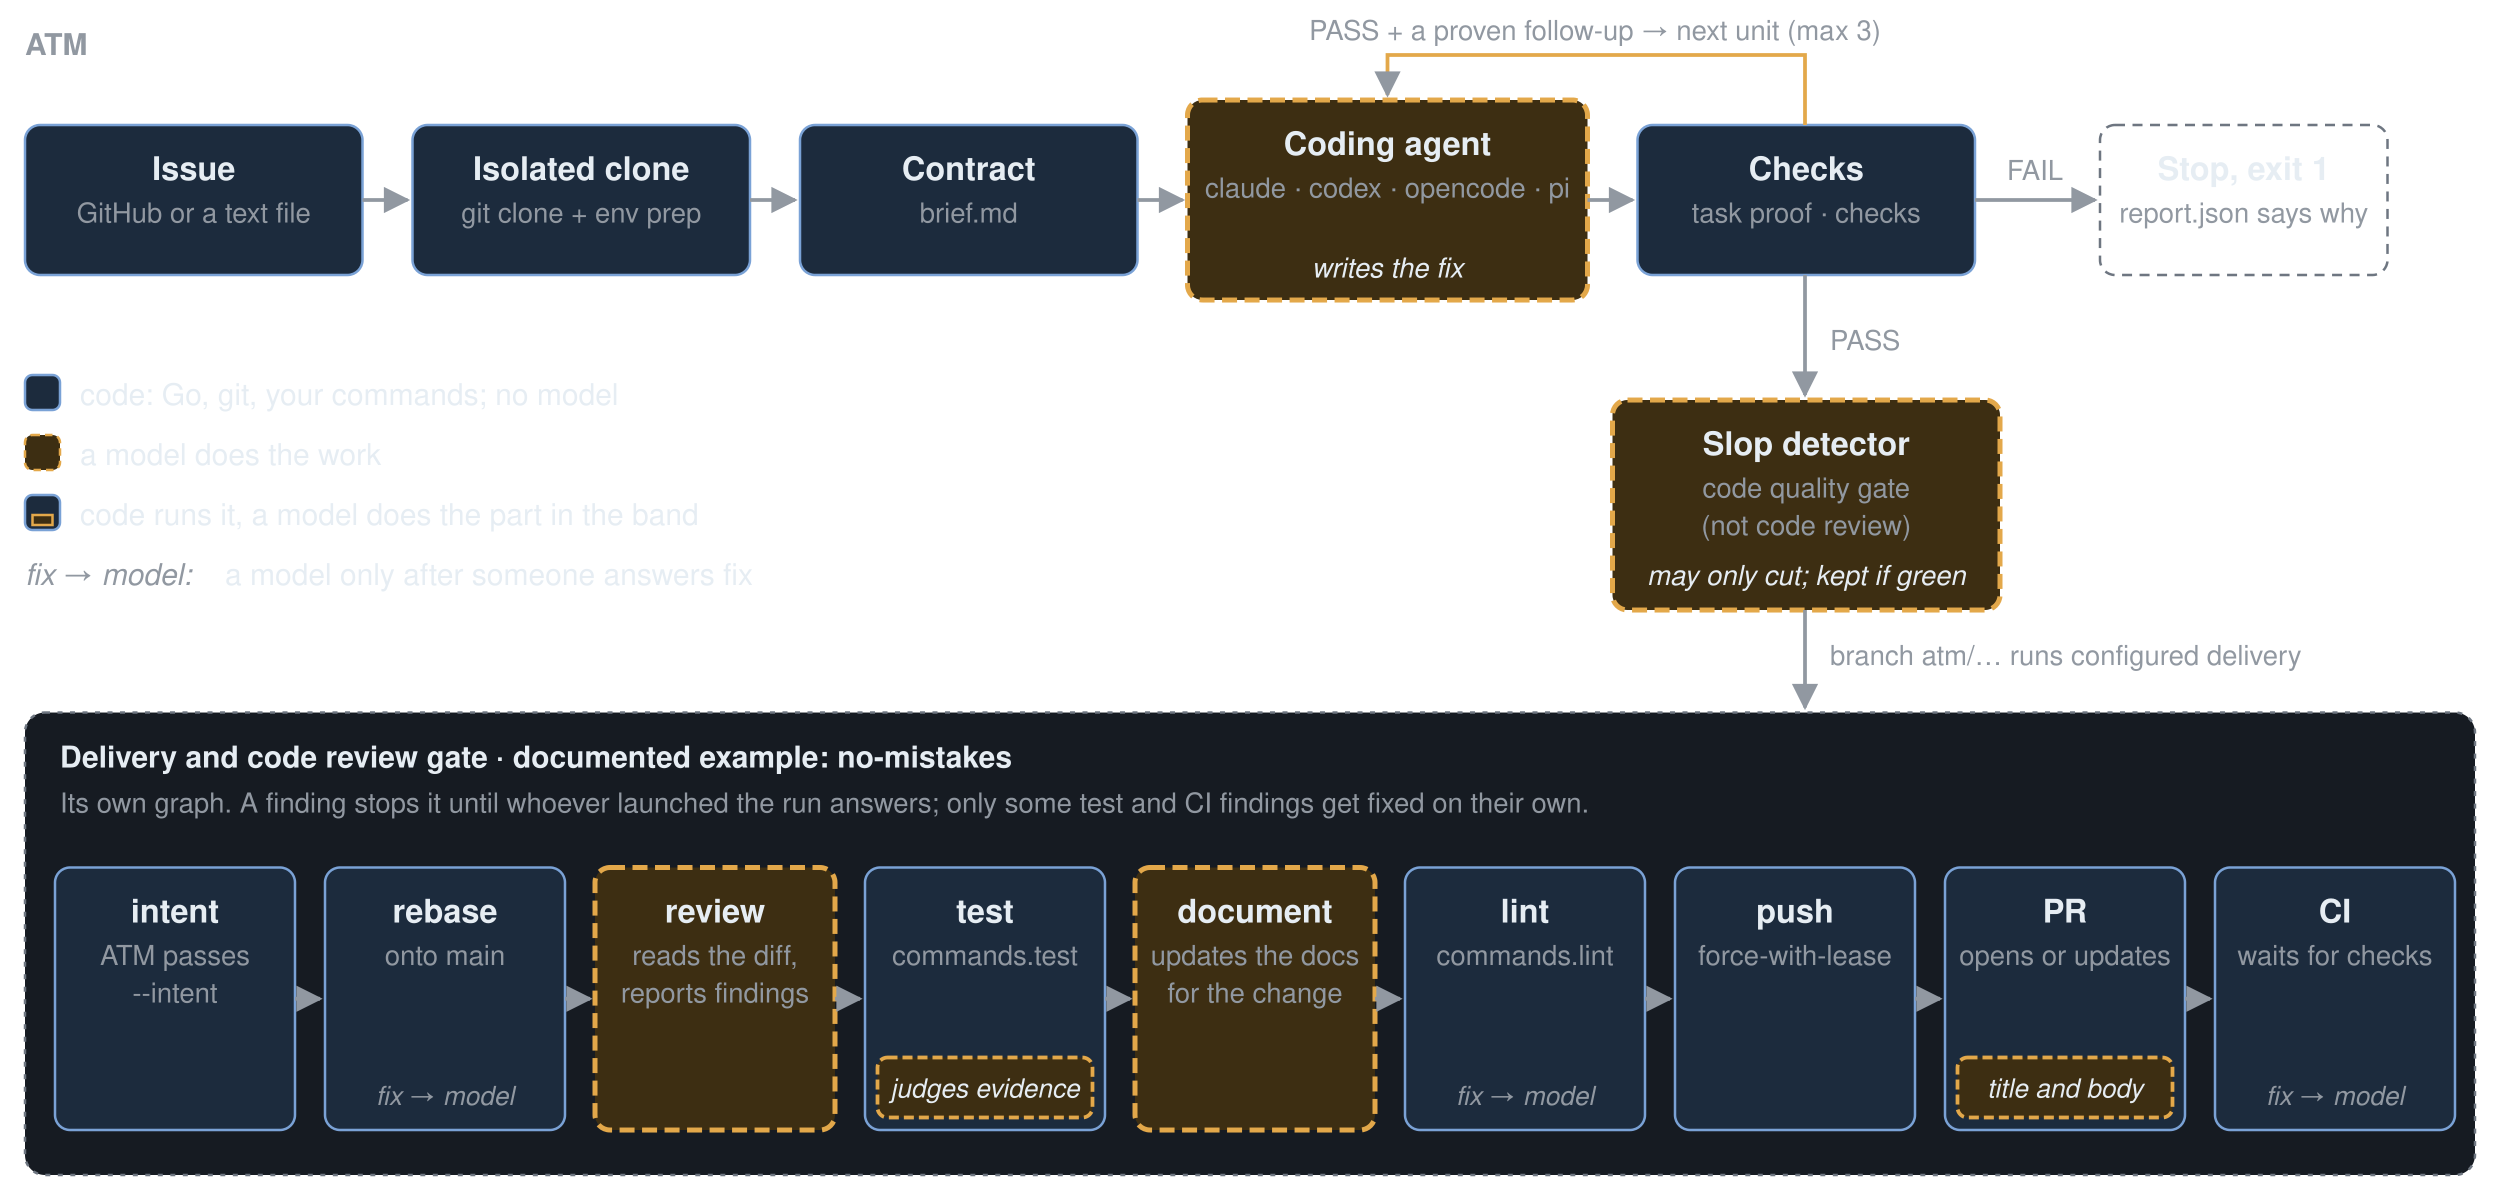
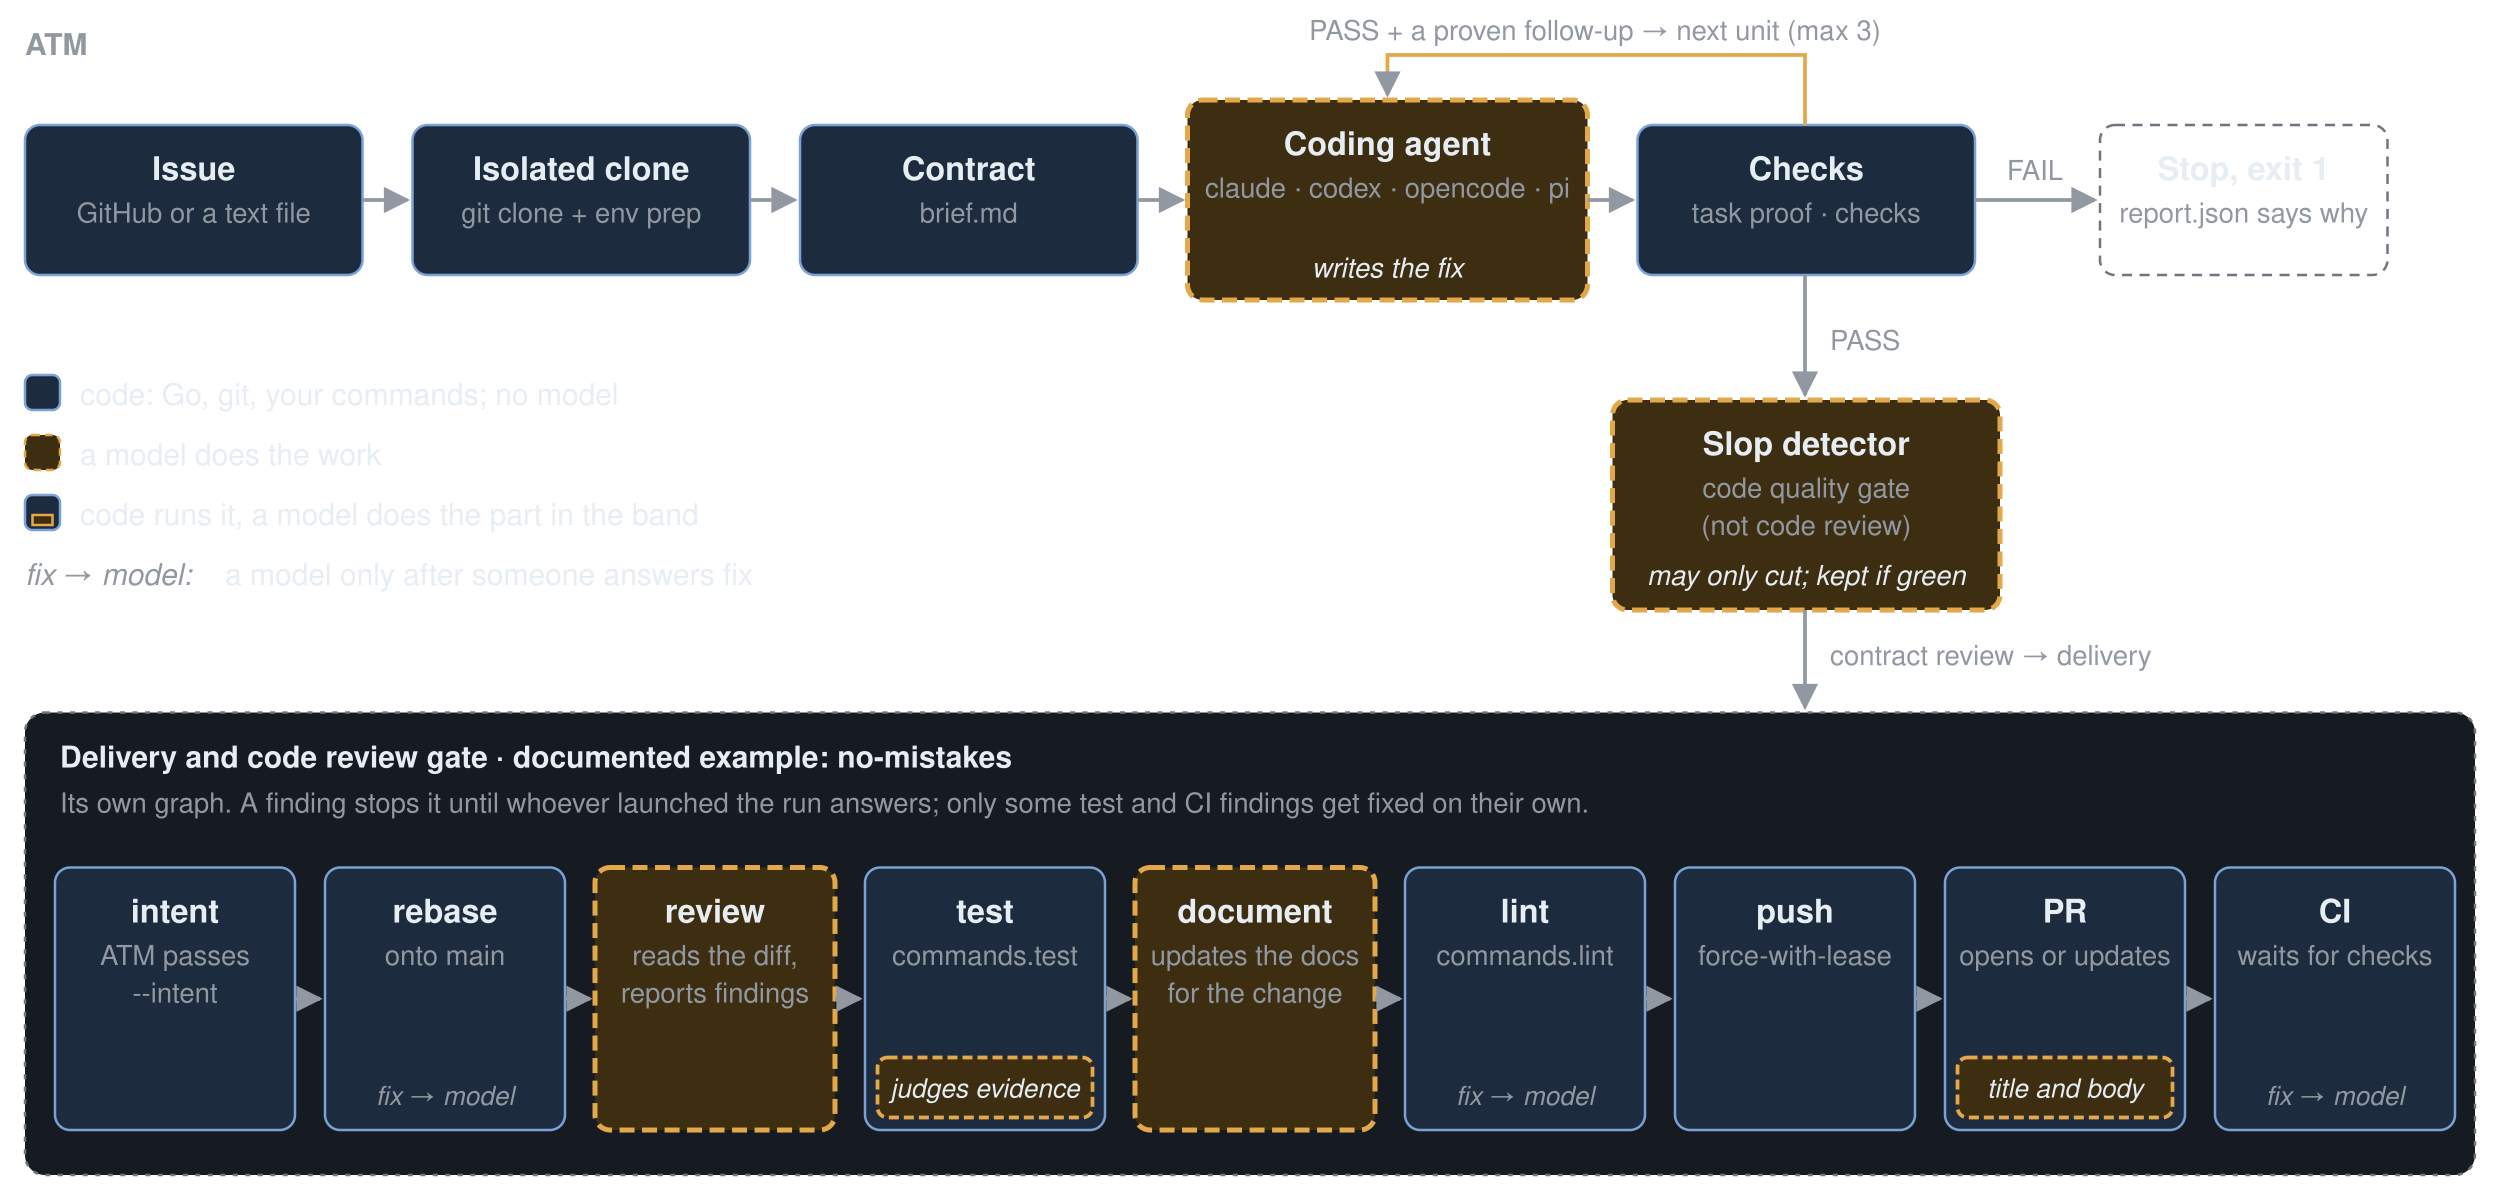
- <svg xmlns="http://www.w3.org/2000/svg" viewBox="0 0 1000 480" width="1000" height="480" role="img" aria-label="ATM pipeline. Issue, isolated clone, contract, coding agent (model), checks. FAIL stops the run. PASS goes to the slop detector, a code quality gate where a model may only cut, then to the delivery and code review gate, your delivery command. The shipped example is no-mistakes, whose own pipeline mixes code and models: intent, rebase, review (model), test (command plus a model judging the evidence), document (model), lint, push, PR (model writes title and body), CI. Rebase, lint and CI call a model only after a fix answer.">
+ <svg xmlns="http://www.w3.org/2000/svg" viewBox="0 0 1000 480" width="1000" height="480" role="img" aria-label="ATM pipeline. Issue, isolated clone, contract, coding agent (model), checks. FAIL stops the run. PASS goes to the slop detector, a code quality gate where a model may only cut, then to a current-head contract review before the delivery and code review gate, your delivery command. The shipped example is no-mistakes, whose own pipeline mixes code and models: intent, rebase, review (model), test (command plus a model judging the evidence), document (model), lint, push, PR (model writes title and body), CI. Rebase, lint and CI call a model only after a fix answer.">
  <defs>
    <marker id="ar" viewBox="0 0 10 10" refX="9" refY="5" markerWidth="7" markerHeight="7" orient="auto-start-reverse">
      <path d="M0 0L10 5L0 10z" fill="#9198a1" />
    </marker>
  </defs>
  <g font-family="-apple-system,BlinkMacSystemFont,'Segoe UI',Helvetica,Arial,sans-serif" font-size="13" fill="#e6edf3">
    <text x="10" y="22" text-anchor="start" font-size="12" font-weight="700" fill="#9198a1">ATM</text>
    <rect x="10" y="50" width="135" height="60" rx="6" fill="#1c2b3d" stroke="#7aa2d6" />
    <text x="77.5" y="72" text-anchor="middle" font-weight="600">Issue</text>
    <text x="77.5" y="89" text-anchor="middle" font-size="11" fill="#9198a1">GitHub or a text file</text>
    <rect x="165" y="50" width="135" height="60" rx="6" fill="#1c2b3d" stroke="#7aa2d6" />
    <text x="232.5" y="72" text-anchor="middle" font-weight="600">Isolated clone</text>
    <text x="232.5" y="89" text-anchor="middle" font-size="11" fill="#9198a1">git clone + env prep</text>
    <rect x="320" y="50" width="135" height="60" rx="6" fill="#1c2b3d" stroke="#7aa2d6" />
    <text x="387.5" y="72" text-anchor="middle" font-weight="600">Contract</text>
    <text x="387.5" y="89" text-anchor="middle" font-size="11" fill="#9198a1">brief.md</text>
    <rect x="475" y="40" width="160" height="80" rx="6" fill="#3d2e12" stroke="#e3a84a" stroke-width="2" stroke-dasharray="6 3" />
    <text x="555.0" y="62" text-anchor="middle" font-weight="700">Coding agent</text>
    <text x="555.0" y="79" text-anchor="middle" font-size="11" fill="#9198a1">claude · codex · opencode · pi</text>
    <text x="555" y="111" text-anchor="middle" font-size="11" font-style="italic">writes the fix</text>
    <rect x="655" y="50" width="135" height="60" rx="6" fill="#1c2b3d" stroke="#7aa2d6" />
    <text x="722.5" y="72" text-anchor="middle" font-weight="600">Checks</text>
    <text x="722.5" y="89" text-anchor="middle" font-size="11" fill="#9198a1">task proof · checks</text>
    <rect x="840" y="50" width="115" height="60" rx="6" fill="none" stroke="#6e7681" stroke-dasharray="4 3" />
    <text x="897.5" y="72" text-anchor="middle" font-weight="600">Stop, exit 1</text>
    <text x="897.5" y="89" text-anchor="middle" font-size="11" fill="#9198a1">report.json says why</text>
    <path d="M145 80H163" stroke="#9198a1" stroke-width="1.5" fill="none" marker-end="url(#ar)" />
    <path d="M300 80H318" stroke="#9198a1" stroke-width="1.5" fill="none" marker-end="url(#ar)" />
    <path d="M455 80H473" stroke="#9198a1" stroke-width="1.5" fill="none" marker-end="url(#ar)" />
    <path d="M635 80H653" stroke="#9198a1" stroke-width="1.5" fill="none" marker-end="url(#ar)" />
    <path d="M790 80H838" stroke="#9198a1" stroke-width="1.5" fill="none" marker-end="url(#ar)" />
    <text x="814" y="72" text-anchor="middle" font-size="11" fill="#9198a1">FAIL</text>
    <path d="M722 50V22H555V38" stroke="#e3a84a" stroke-width="1.5" fill="none" marker-end="url(#ar)" />
    <text x="638" y="16" text-anchor="middle" font-size="11" fill="#9198a1">PASS + a proven follow-up → next unit (max 3)</text>
    <rect x="645" y="160" width="155" height="84" rx="6" fill="#3d2e12" stroke="#e3a84a" stroke-width="2" stroke-dasharray="6 3" />
    <text x="722.5" y="182" text-anchor="middle" font-weight="700">Slop detector</text>
    <text x="722.5" y="199" text-anchor="middle" font-size="11" fill="#9198a1">code quality gate</text>
    <text x="722.5" y="214" text-anchor="middle" font-size="11" fill="#9198a1">(not code review)</text>
    <text x="722.5" y="234" text-anchor="middle" font-size="11" font-style="italic">may only cut; kept if green</text>
    <path d="M722 110V158" stroke="#9198a1" stroke-width="1.5" fill="none" marker-end="url(#ar)" />
    <text x="732" y="140" text-anchor="start" font-size="11" fill="#9198a1">PASS</text>
    <rect x="10" y="150" width="14" height="14" rx="3" fill="#1c2b3d" stroke="#7aa2d6" />
    <text x="32" y="162" text-anchor="start" font-size="12">code: Go, git, your commands; no model</text>
    <rect x="10" y="174" width="14" height="14" rx="3" fill="#3d2e12" stroke="#e3a84a" stroke-dasharray="3 2" />
    <text x="32" y="186" text-anchor="start" font-size="12">a model does the work</text>
    <rect x="10" y="198" width="14" height="14" rx="3" fill="#1c2b3d" stroke="#7aa2d6" />
    <rect x="13" y="206" width="8" height="4" fill="#3d2e12" stroke="#e3a84a" stroke-width="1" />
    <text x="32" y="210" text-anchor="start" font-size="12">code runs it, a model does the part in the band</text>
    <text x="10" y="234" text-anchor="start" font-size="12" font-style="italic" fill="#9198a1">fix → model:</text>
    <text x="90" y="234" text-anchor="start" font-size="12">a model only after someone answers fix</text>
    <path d="M722 244V283" stroke="#9198a1" stroke-width="1.5" fill="none" marker-end="url(#ar)" />
-     <text x="732" y="266" text-anchor="start" font-size="11" fill="#9198a1">branch atm/… runs configured delivery</text>
+     <text x="732" y="266" text-anchor="start" font-size="11" fill="#9198a1">contract review → delivery</text>
    <rect x="10" y="285" width="980" height="185" rx="8" fill="#161b22" stroke="#6e7681" stroke-dasharray="2 3" />
    <text x="24" y="307" text-anchor="start" font-size="12" font-weight="700">Delivery and code review gate · documented example: no-mistakes</text>
    <text x="24" y="325" text-anchor="start" font-size="11" fill="#9198a1">Its own graph. A finding stops it until whoever launched the run answers; only some test and CI findings get fixed on their own.</text>
    <rect x="22" y="347" width="96" height="105" rx="6" fill="#1c2b3d" stroke="#7aa2d6" />
    <text x="70.0" y="369" text-anchor="middle" font-weight="600">intent</text>
    <text x="70.0" y="386" text-anchor="middle" font-size="11" fill="#9198a1">ATM passes</text>
    <text x="70.0" y="401" text-anchor="middle" font-size="11" fill="#9198a1">--intent</text>
    <path d="M118 399.5H128" stroke="#9198a1" stroke-width="1.5" fill="none" marker-end="url(#ar)" />
    <rect x="130" y="347" width="96" height="105" rx="6" fill="#1c2b3d" stroke="#7aa2d6" />
    <text x="178.0" y="369" text-anchor="middle" font-weight="600">rebase</text>
    <text x="178.0" y="386" text-anchor="middle" font-size="11" fill="#9198a1">onto main</text>
    <text x="178.0" y="442" text-anchor="middle" font-size="10.5" font-style="italic" fill="#9198a1">fix → model</text>
    <path d="M226 399.5H236" stroke="#9198a1" stroke-width="1.5" fill="none" marker-end="url(#ar)" />
    <rect x="238" y="347" width="96" height="105" rx="6" fill="#3d2e12" stroke="#e3a84a" stroke-width="2" stroke-dasharray="6 3" />
    <text x="286.0" y="369" text-anchor="middle" font-weight="700">review</text>
    <text x="286.0" y="386" text-anchor="middle" font-size="11" fill="#9198a1">reads the diff,</text>
    <text x="286.0" y="401" text-anchor="middle" font-size="11" fill="#9198a1">reports findings</text>
    <path d="M334 399.5H344" stroke="#9198a1" stroke-width="1.5" fill="none" marker-end="url(#ar)" />
    <rect x="346" y="347" width="96" height="105" rx="6" fill="#1c2b3d" stroke="#7aa2d6" />
    <text x="394.0" y="369" text-anchor="middle" font-weight="600">test</text>
    <text x="394.0" y="386" text-anchor="middle" font-size="11" fill="#9198a1">commands.test</text>
    <rect x="351" y="423" width="86" height="24" rx="4" fill="#3d2e12" stroke="#e3a84a" stroke-width="1.5" stroke-dasharray="4 2" />
    <text x="394.0" y="439" text-anchor="middle" font-size="10.5" font-style="italic">judges evidence</text>
    <path d="M442 399.5H452" stroke="#9198a1" stroke-width="1.5" fill="none" marker-end="url(#ar)" />
    <rect x="454" y="347" width="96" height="105" rx="6" fill="#3d2e12" stroke="#e3a84a" stroke-width="2" stroke-dasharray="6 3" />
    <text x="502.0" y="369" text-anchor="middle" font-weight="700">document</text>
    <text x="502.0" y="386" text-anchor="middle" font-size="11" fill="#9198a1">updates the docs</text>
    <text x="502.0" y="401" text-anchor="middle" font-size="11" fill="#9198a1">for the change</text>
    <path d="M550 399.5H560" stroke="#9198a1" stroke-width="1.5" fill="none" marker-end="url(#ar)" />
    <rect x="562" y="347" width="96" height="105" rx="6" fill="#1c2b3d" stroke="#7aa2d6" />
    <text x="610.0" y="369" text-anchor="middle" font-weight="600">lint</text>
    <text x="610.0" y="386" text-anchor="middle" font-size="11" fill="#9198a1">commands.lint</text>
    <text x="610.0" y="442" text-anchor="middle" font-size="10.5" font-style="italic" fill="#9198a1">fix → model</text>
    <path d="M658 399.5H668" stroke="#9198a1" stroke-width="1.5" fill="none" marker-end="url(#ar)" />
    <rect x="670" y="347" width="96" height="105" rx="6" fill="#1c2b3d" stroke="#7aa2d6" />
    <text x="718.0" y="369" text-anchor="middle" font-weight="600">push</text>
    <text x="718.0" y="386" text-anchor="middle" font-size="11" fill="#9198a1">force-with-lease</text>
    <path d="M766 399.5H776" stroke="#9198a1" stroke-width="1.5" fill="none" marker-end="url(#ar)" />
    <rect x="778" y="347" width="96" height="105" rx="6" fill="#1c2b3d" stroke="#7aa2d6" />
    <text x="826.0" y="369" text-anchor="middle" font-weight="600">PR</text>
    <text x="826.0" y="386" text-anchor="middle" font-size="11" fill="#9198a1">opens or updates</text>
    <rect x="783" y="423" width="86" height="24" rx="4" fill="#3d2e12" stroke="#e3a84a" stroke-width="1.5" stroke-dasharray="4 2" />
    <text x="826.0" y="439" text-anchor="middle" font-size="10.5" font-style="italic">title and body</text>
    <path d="M874 399.5H884" stroke="#9198a1" stroke-width="1.5" fill="none" marker-end="url(#ar)" />
    <rect x="886" y="347" width="96" height="105" rx="6" fill="#1c2b3d" stroke="#7aa2d6" />
    <text x="934.0" y="369" text-anchor="middle" font-weight="600">CI</text>
    <text x="934.0" y="386" text-anchor="middle" font-size="11" fill="#9198a1">waits for checks</text>
    <text x="934.0" y="442" text-anchor="middle" font-size="10.5" font-style="italic" fill="#9198a1">fix → model</text>
  </g>
</svg>
